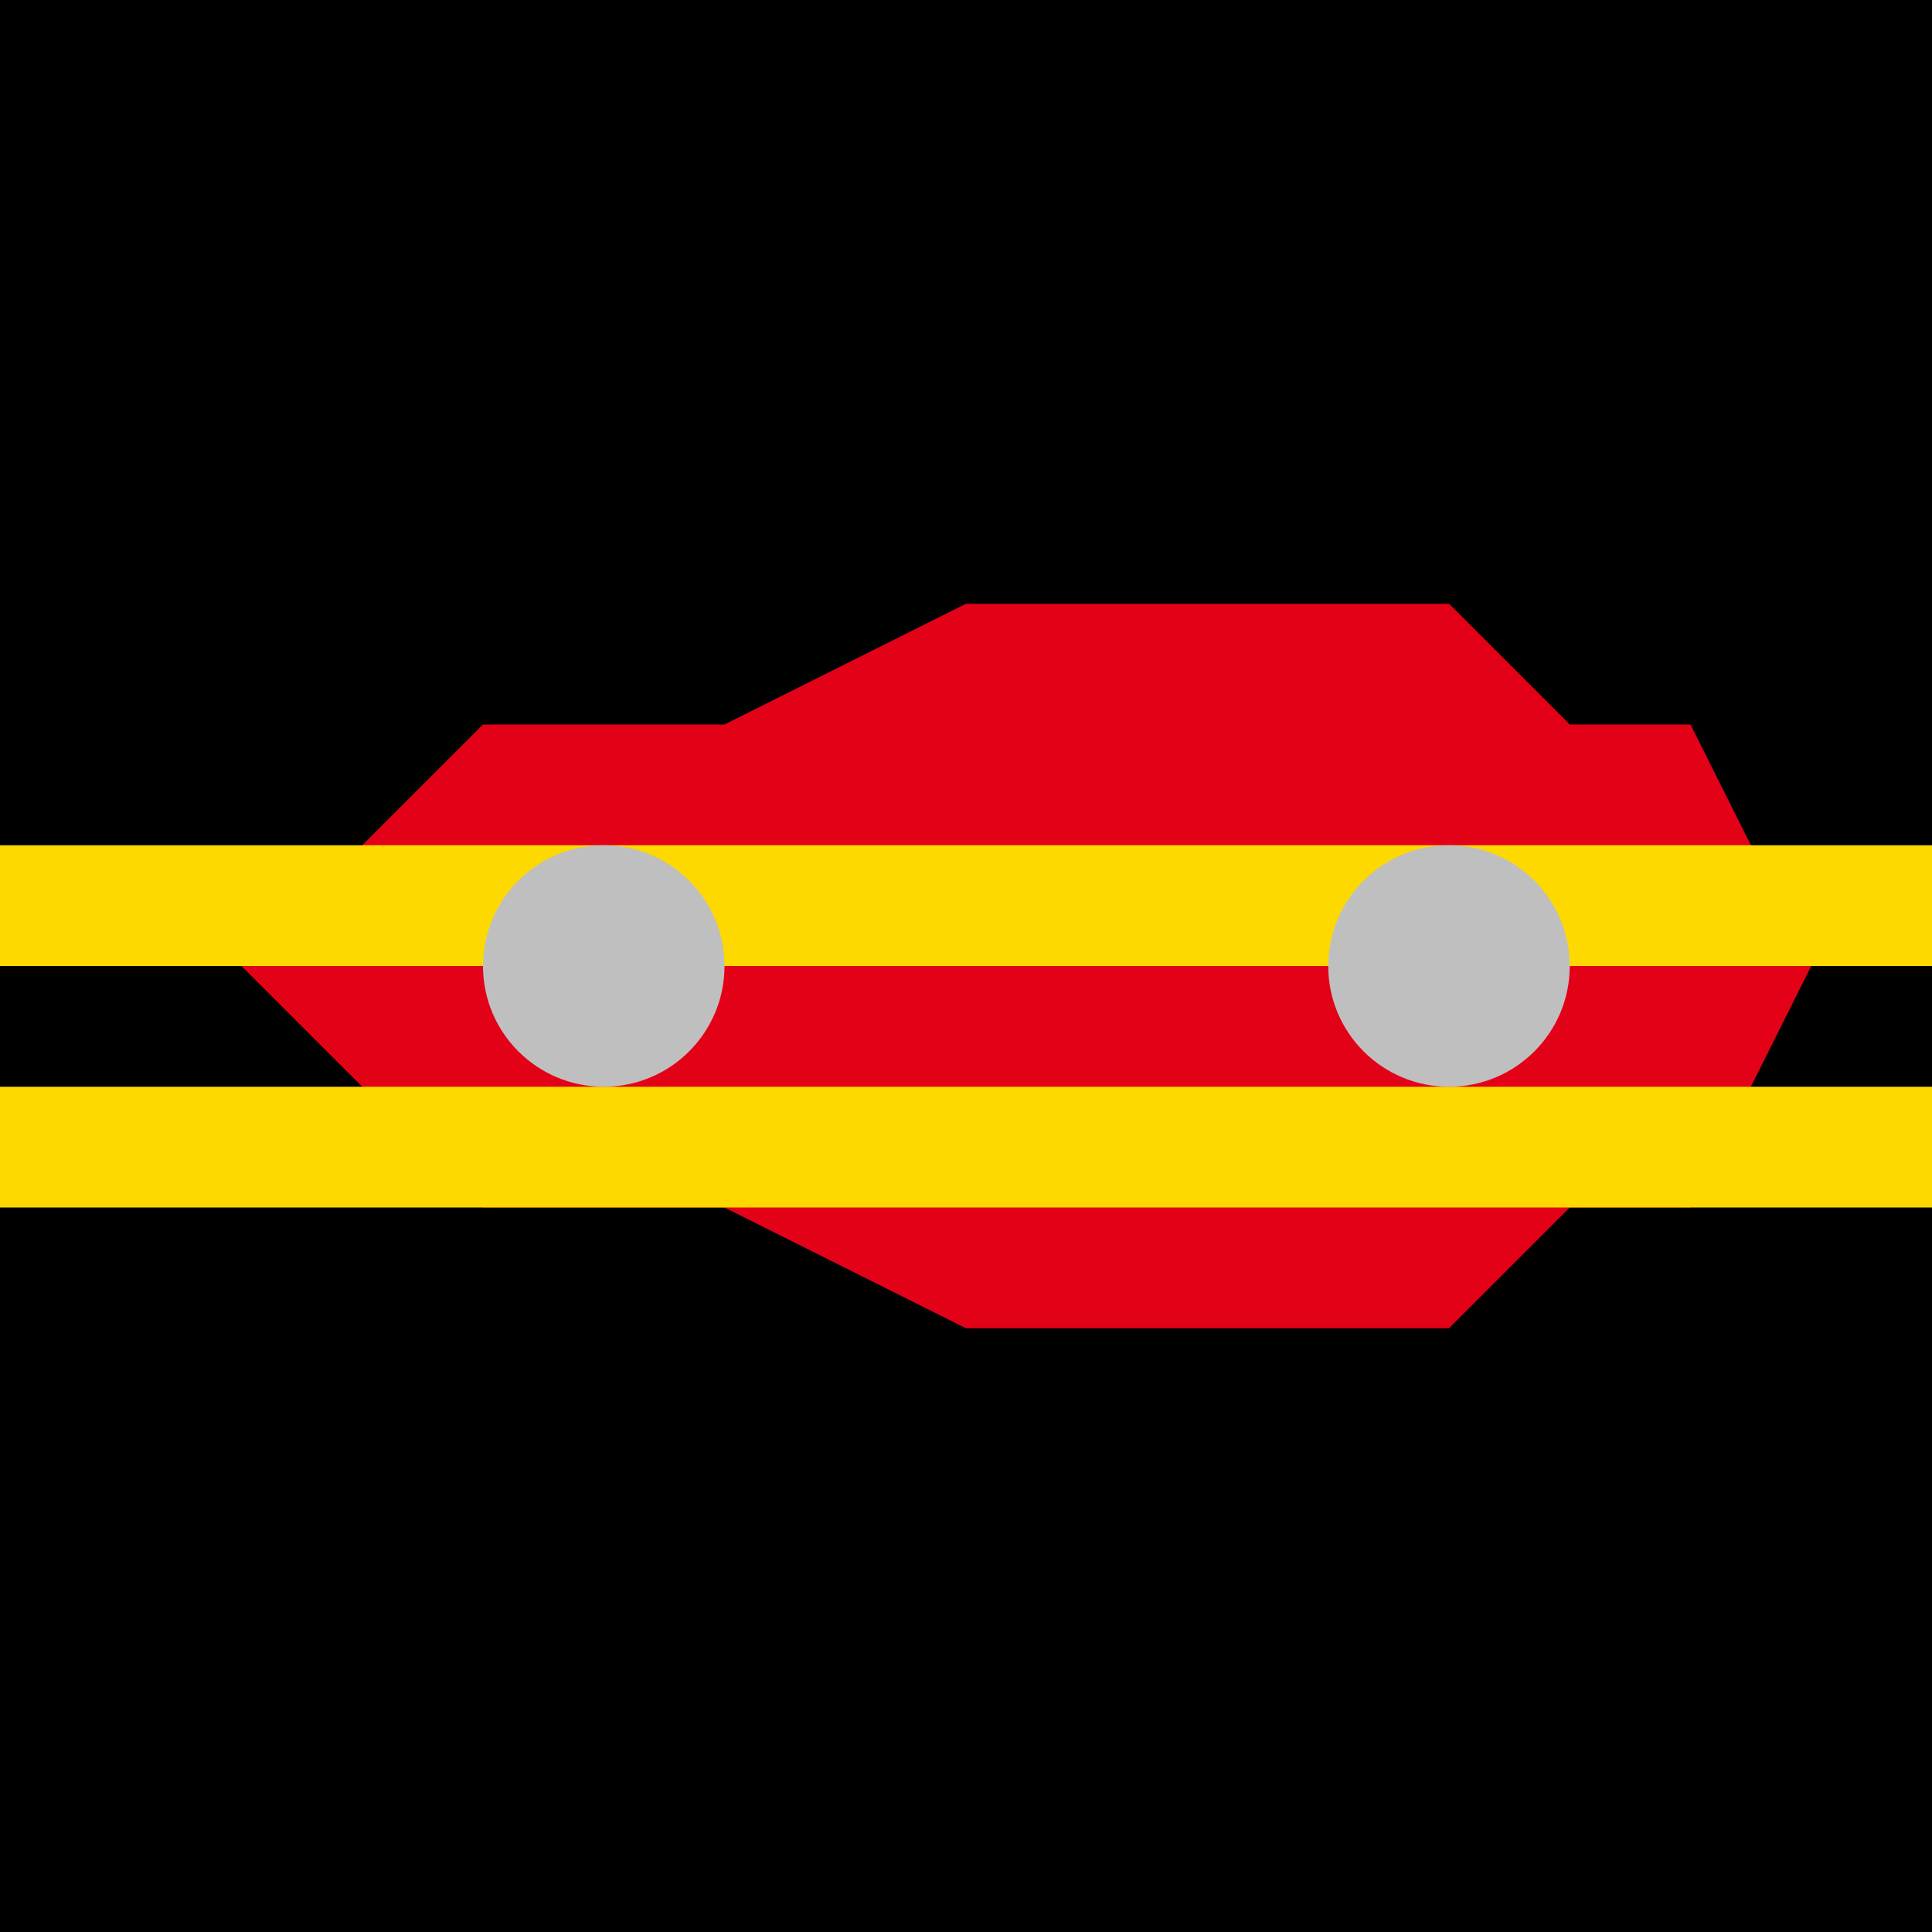
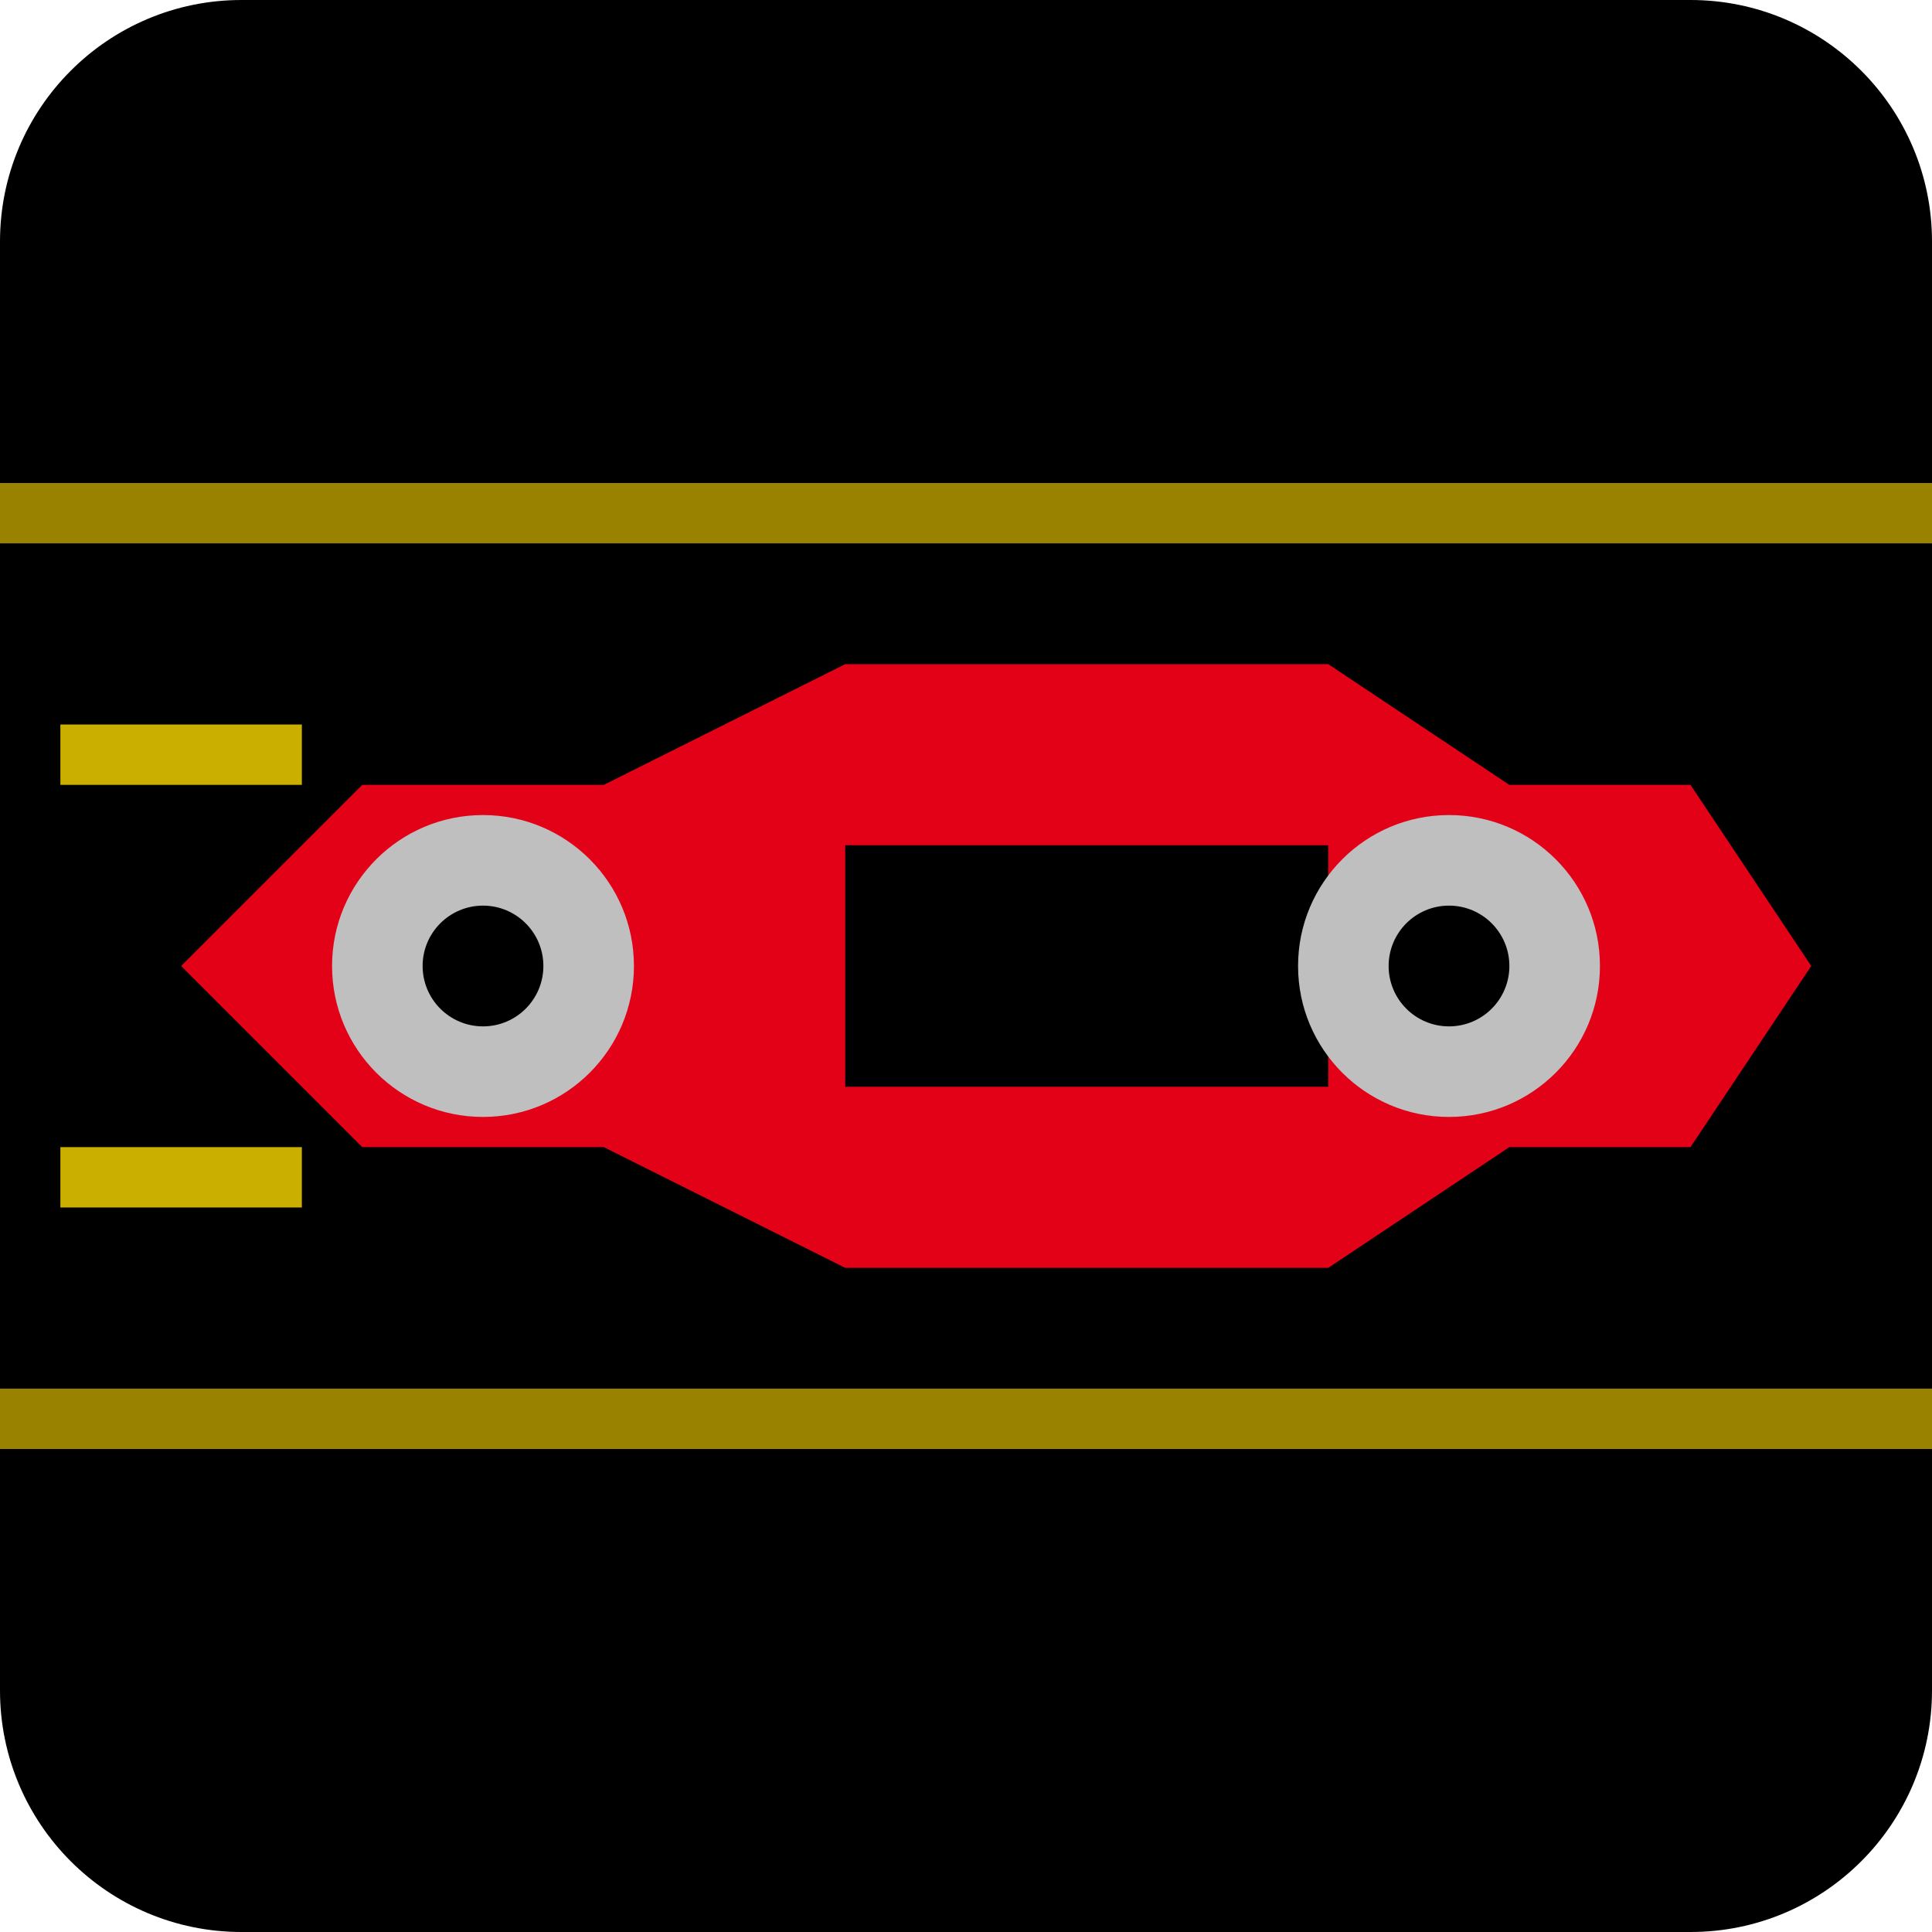
<svg xmlns="http://www.w3.org/2000/svg" width="32" height="32" viewBox="0 0 32 32" fill="none">
-   <rect width="32" height="32" fill="#000000" />
-   <path d="M4 16L8 12H12L16 10H24L26 12H28L30 16L28 20H26L24 22H16L12 20H8L4 16Z" fill="#E30118" />
-   <rect x="0" y="14" width="32" height="2" fill="#FDD900" />
-   <rect x="0" y="18" width="32" height="2" fill="#FDD900" />
-   <circle cx="10" cy="16" r="2" fill="#C0BFBF" />
-   <circle cx="24" cy="16" r="2" fill="#C0BFBF" />
+   <rect width="32" height="32" fill="#000000" rx="4" />
+   <path d="M3 16L6 13H10L14 11H22L25 13H28L30 16L28 19H25L22 21H14L10 19H6L3 16Z" fill="#E30118" />
+   <rect x="14" y="14" width="8" height="4" fill="#000000" />
+   <rect x="6" y="15" width="2" height="2" fill="#FDD900" />
+   <rect x="24" y="15" width="2" height="2" fill="#FDD900" />
+   <rect x="0" y="8" width="32" height="1" fill="#FDD900" opacity="0.6" />
+   <rect x="0" y="23" width="32" height="1" fill="#FDD900" opacity="0.6" />
+   <circle cx="8" cy="16" r="2.5" fill="#C0BFBF" />
+   <circle cx="24" cy="16" r="2.5" fill="#C0BFBF" />
+   <circle cx="8" cy="16" r="1" fill="#000000" />
+   <circle cx="24" cy="16" r="1" fill="#000000" />
+   <rect x="1" y="12" width="4" height="1" fill="#FDD900" opacity="0.8" />
+   <rect x="1" y="19" width="4" height="1" fill="#FDD900" opacity="0.8" />
</svg>
